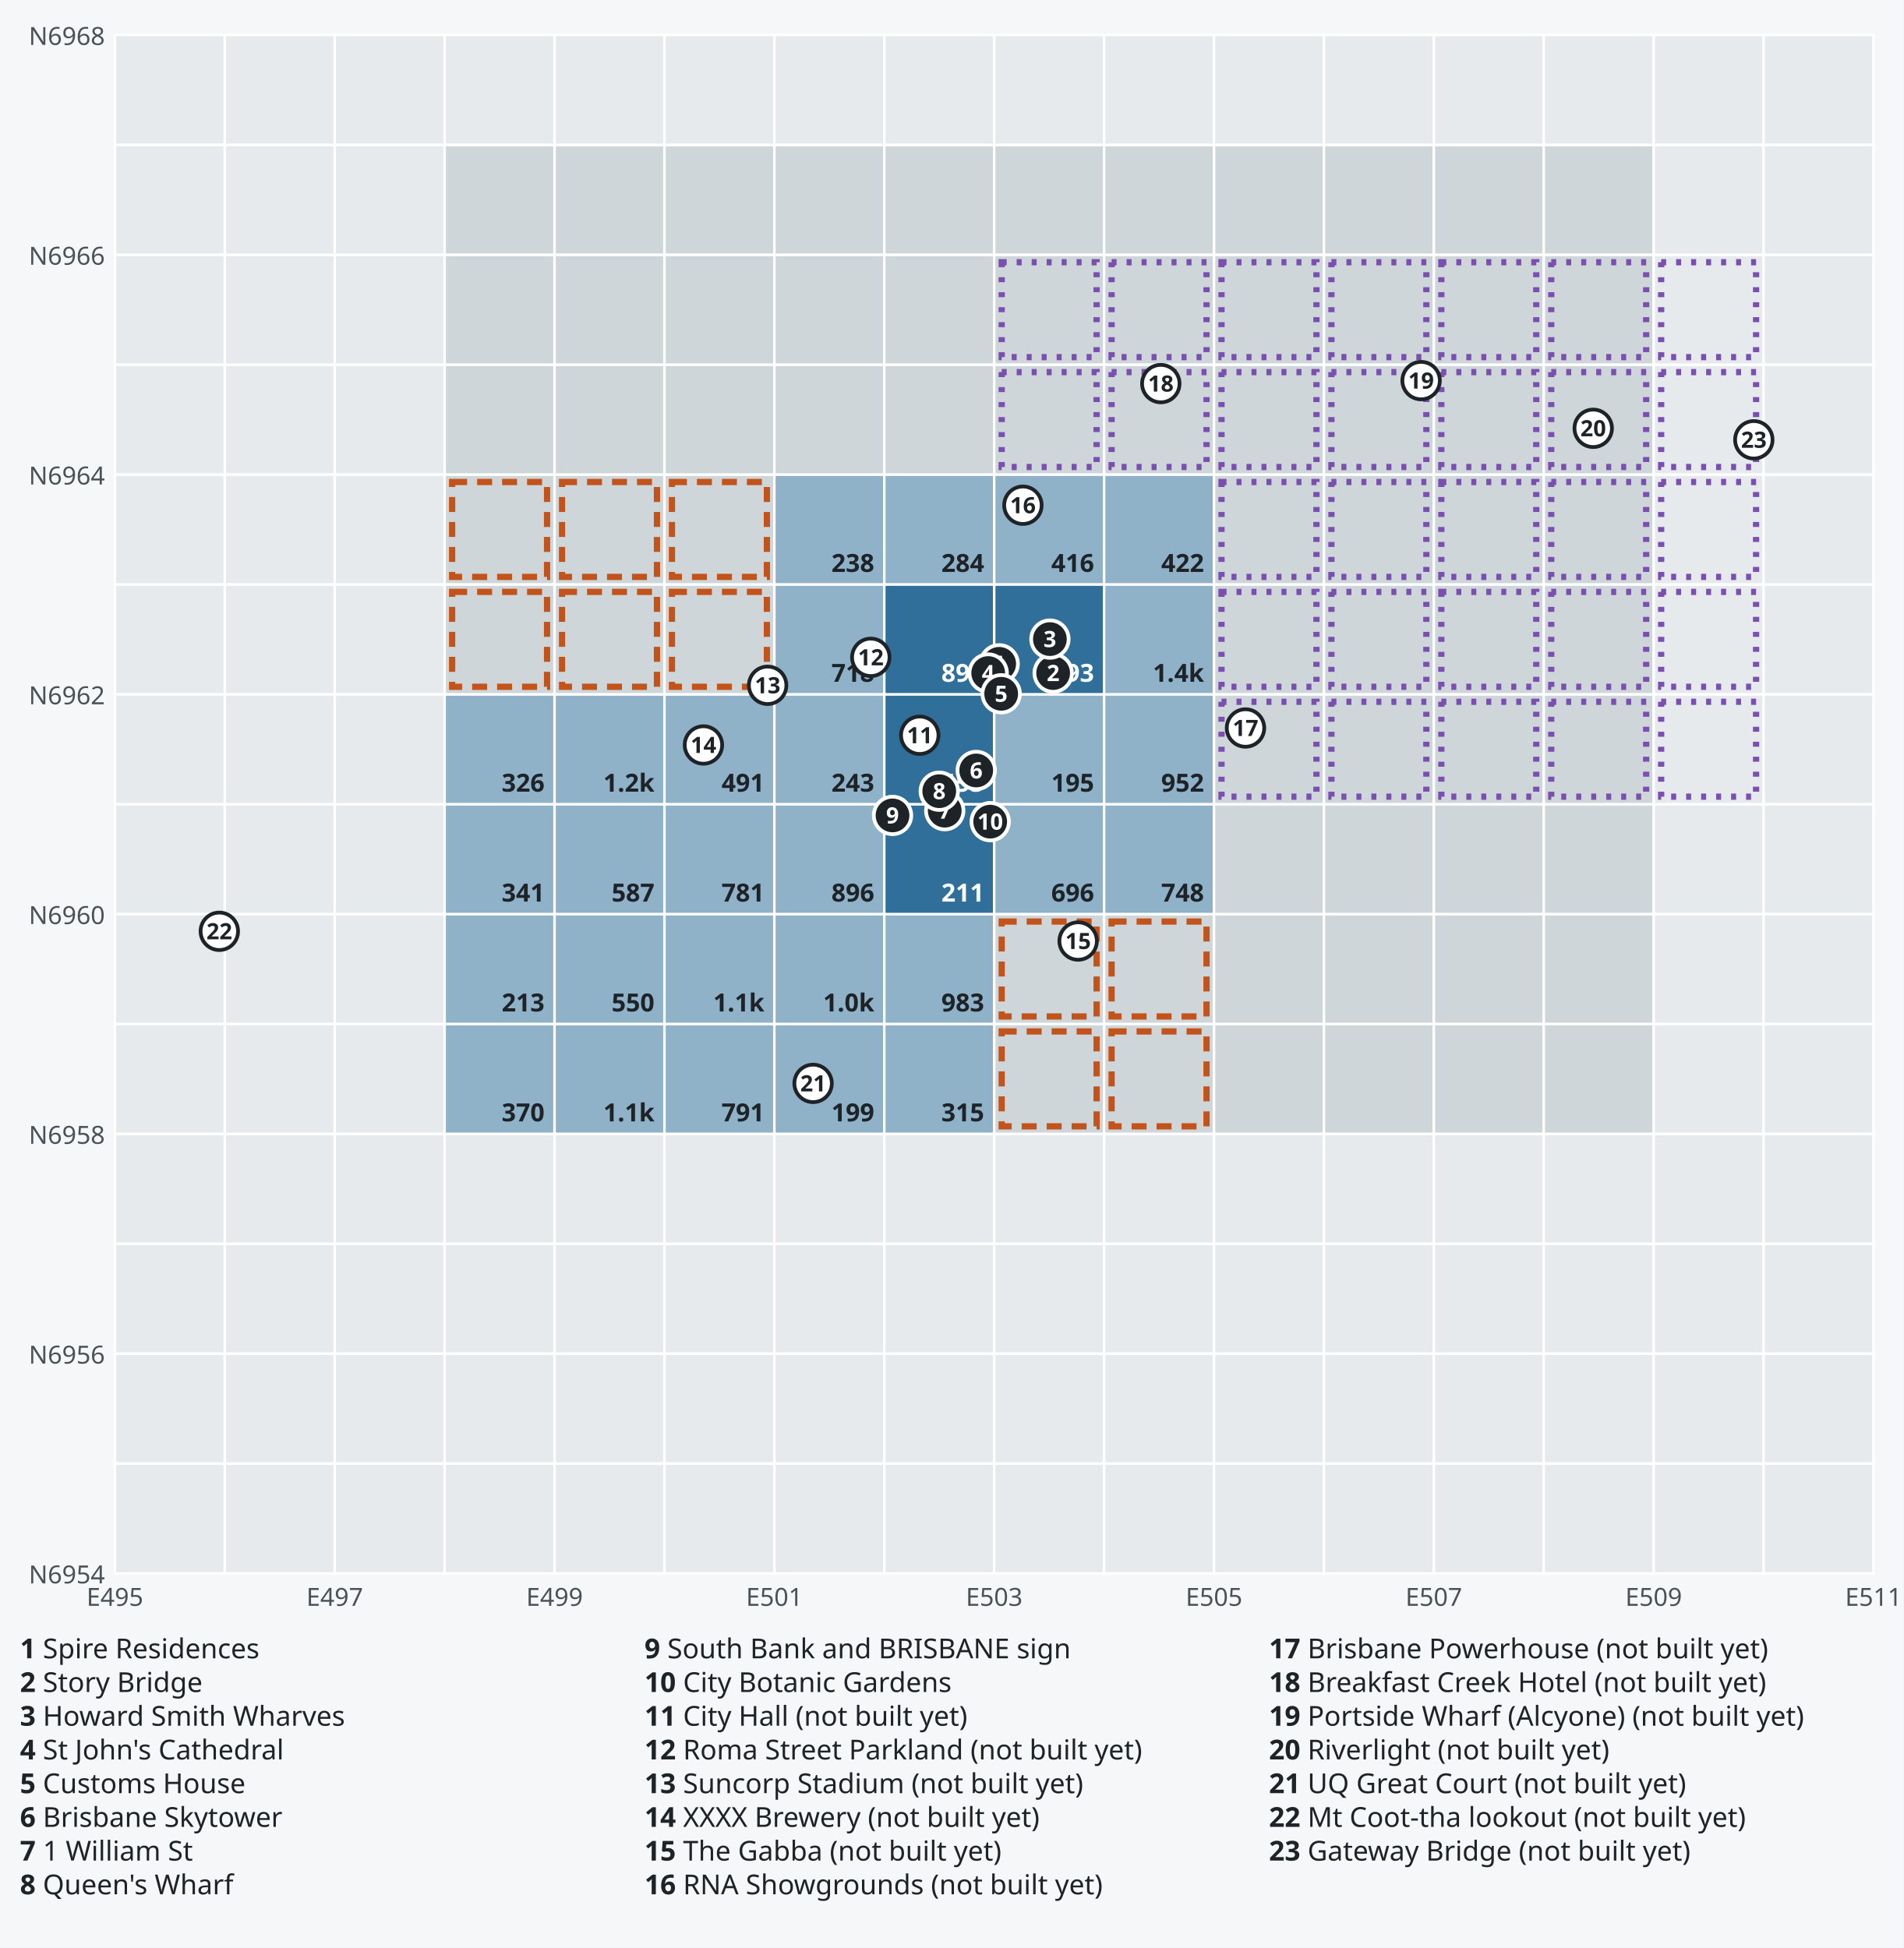
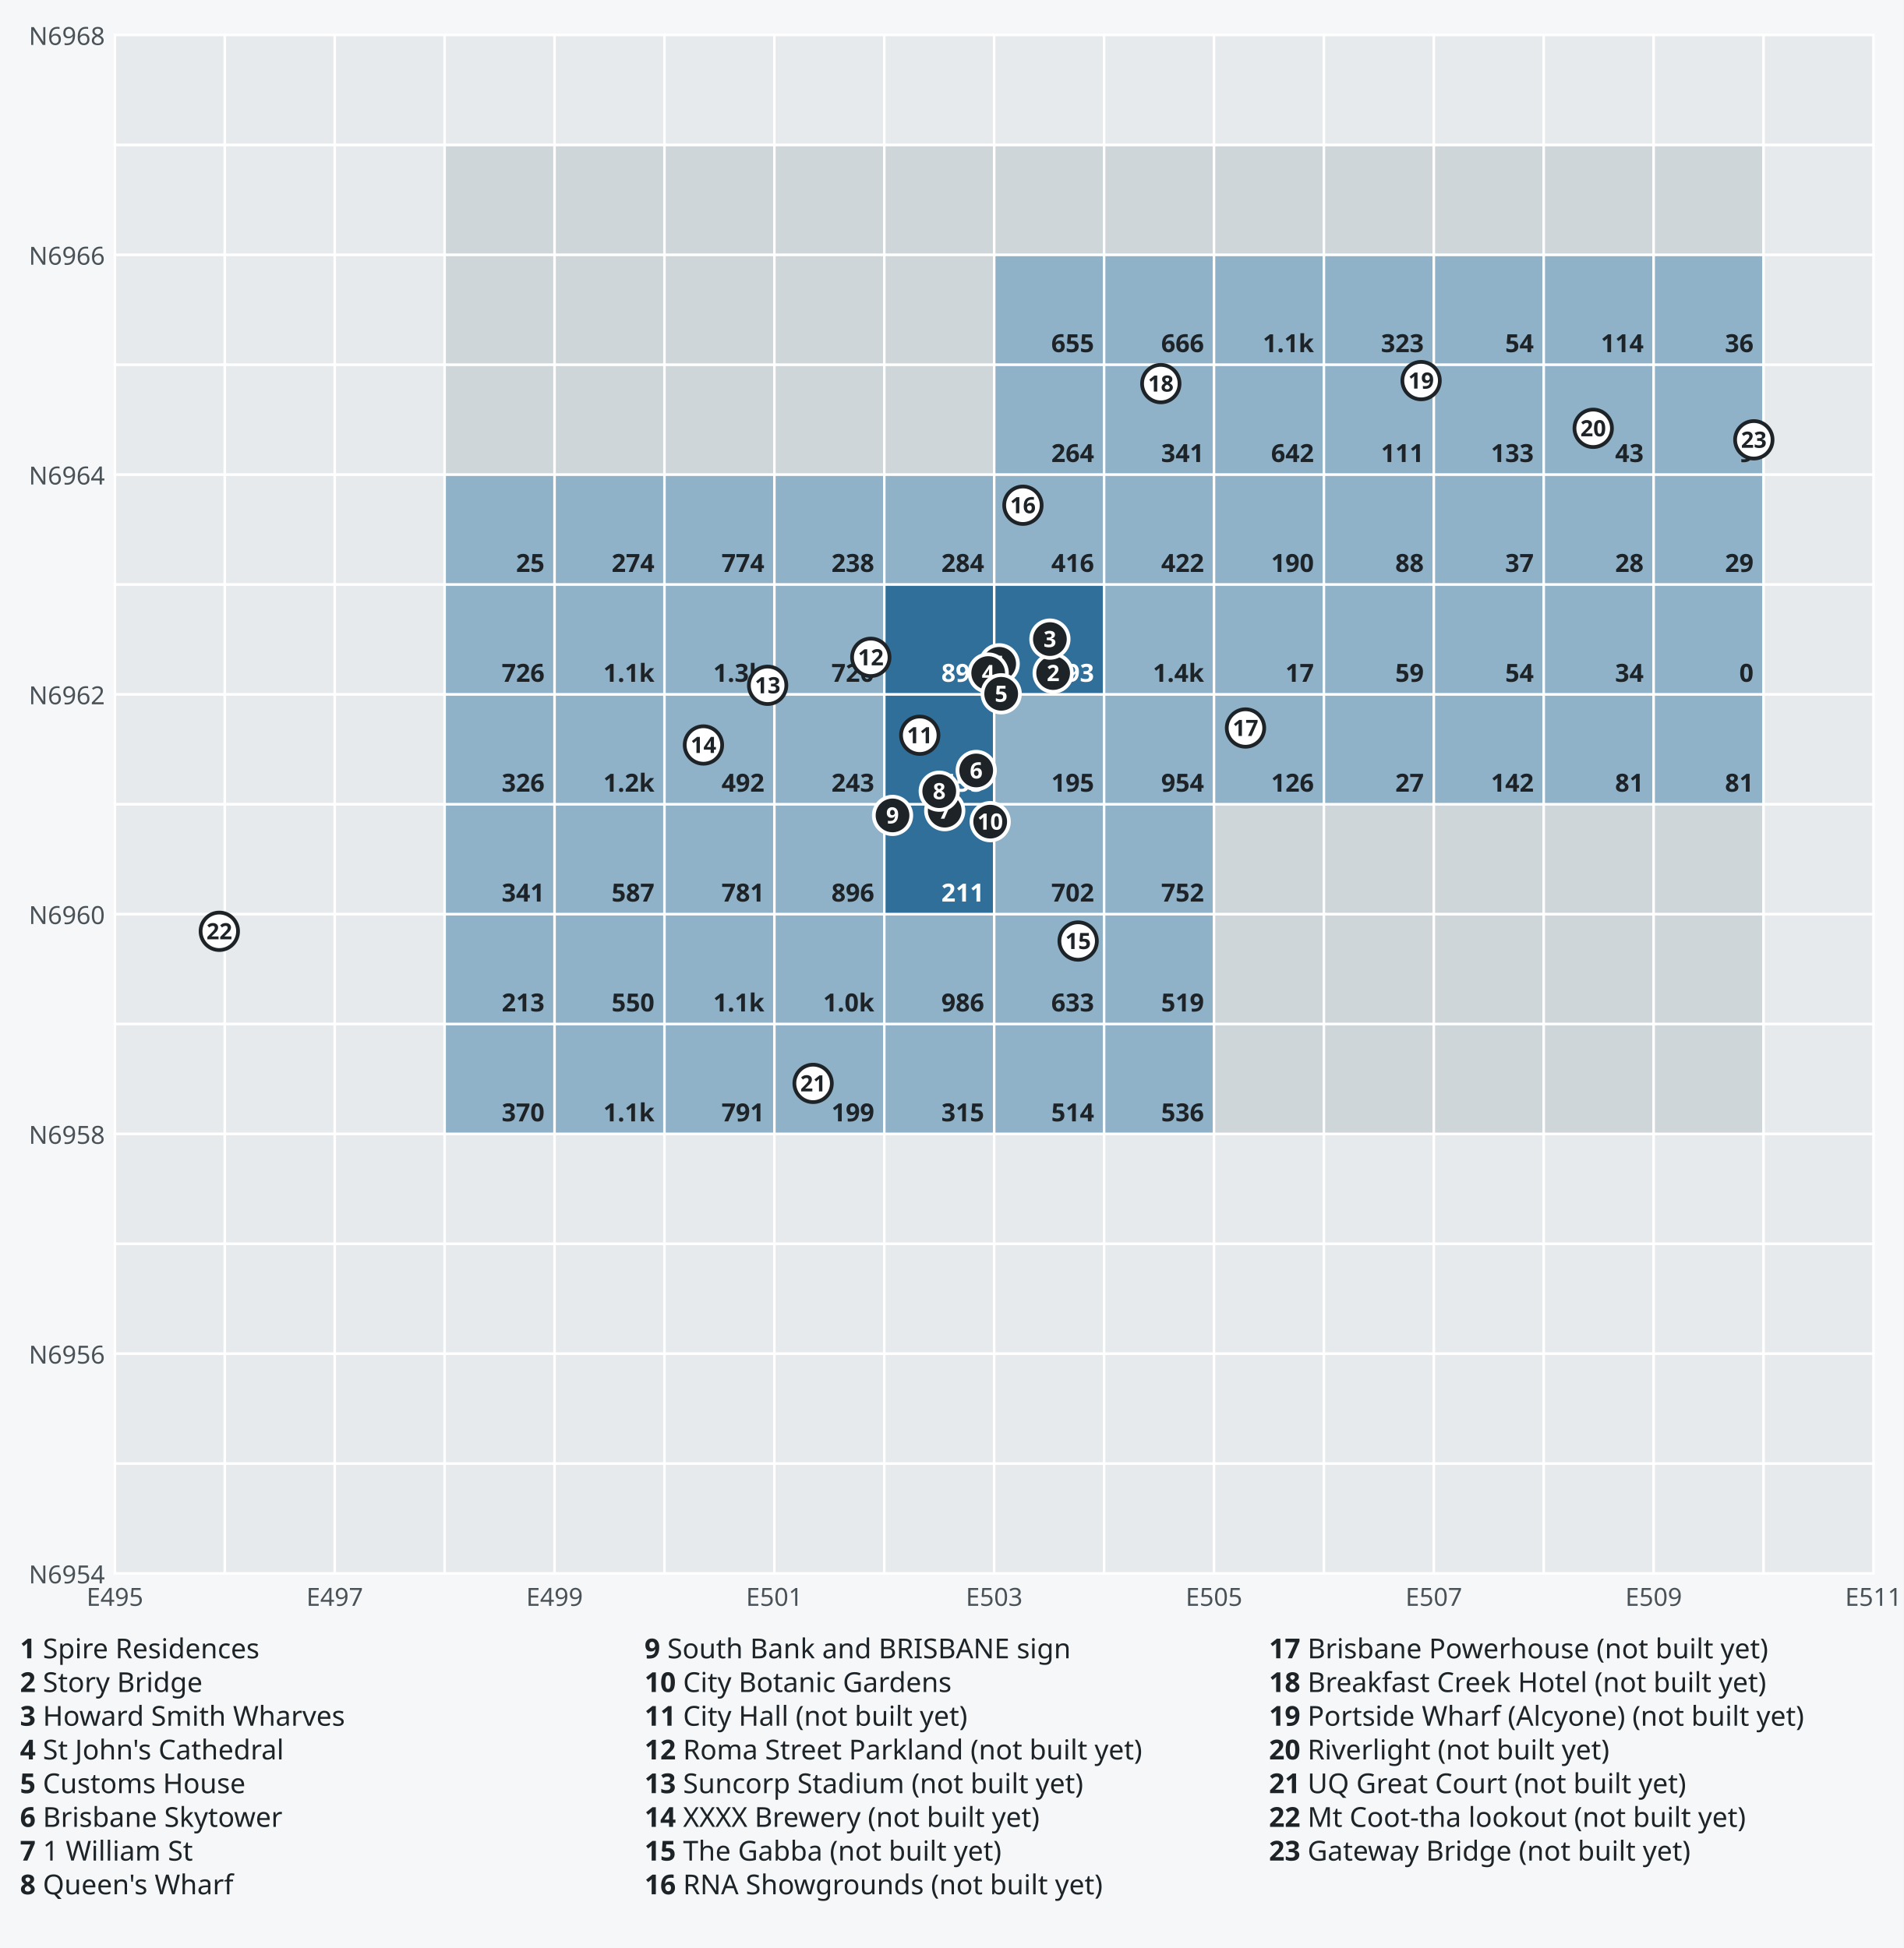
<svg xmlns="http://www.w3.org/2000/svg" viewBox="0 0 762 780" role="img" aria-label="Coverage map of the Brisbane model in 1 km tiles" font-family="system-ui, sans-serif">
  <style>.bg{fill:#f5f7f8}.g0{fill:#e6eaec}.g1{fill:#cfd6da}.g2{fill:#8fb2c9}.g3{fill:#2f6f9a}.ord1{fill:none;stroke:#c2541b;stroke-width:2.5;stroke-dasharray:6 4}.ord2{fill:none;stroke:#7a4fb0;stroke-width:2.5;stroke-dasharray:2 4}.grid{stroke:#fff;stroke-width:1}.t{fill:#1d2327;font-size:11px}.s{fill:#4a5257;font-size:10px}.n{fill:#fff;font-size:10px;font-weight:600}.n2{fill:#1d2327;font-size:10px;font-weight:600}.dot{fill:#1d2327;stroke:#fff;stroke-width:1.5}.dotw{fill:#fff;stroke:#1d2327;stroke-width:1.5}.dn{fill:#fff;font-size:9px;font-weight:700}.dnw{fill:#1d2327;font-size:9px;font-weight:700}</style>
  <rect class="bg" width="100%" height="100%" />
  <rect class="g0 grid" x="46" y="586" width="44" height="44" />
  <rect class="g0 grid" x="46" y="542" width="44" height="44" />
  <rect class="g0 grid" x="46" y="498" width="44" height="44" />
  <rect class="g0 grid" x="46" y="454" width="44" height="44" />
  <rect class="g0 grid" x="46" y="410" width="44" height="44" />
  <rect class="g0 grid" x="46" y="366" width="44" height="44" />
  <rect class="g0 grid" x="46" y="322" width="44" height="44" />
  <rect class="g0 grid" x="46" y="278" width="44" height="44" />
  <rect class="g0 grid" x="46" y="234" width="44" height="44" />
  <rect class="g0 grid" x="46" y="190" width="44" height="44" />
  <rect class="g0 grid" x="46" y="146" width="44" height="44" />
  <rect class="g0 grid" x="46" y="102" width="44" height="44" />
  <rect class="g0 grid" x="46" y="58" width="44" height="44" />
  <rect class="g0 grid" x="46" y="14" width="44" height="44" />
  <rect class="g0 grid" x="90" y="586" width="44" height="44" />
  <rect class="g0 grid" x="90" y="542" width="44" height="44" />
  <rect class="g0 grid" x="90" y="498" width="44" height="44" />
  <rect class="g0 grid" x="90" y="454" width="44" height="44" />
  <rect class="g0 grid" x="90" y="410" width="44" height="44" />
  <rect class="g0 grid" x="90" y="366" width="44" height="44" />
  <rect class="g0 grid" x="90" y="322" width="44" height="44" />
  <rect class="g0 grid" x="90" y="278" width="44" height="44" />
  <rect class="g0 grid" x="90" y="234" width="44" height="44" />
  <rect class="g0 grid" x="90" y="190" width="44" height="44" />
  <rect class="g0 grid" x="90" y="146" width="44" height="44" />
  <rect class="g0 grid" x="90" y="102" width="44" height="44" />
  <rect class="g0 grid" x="90" y="58" width="44" height="44" />
  <rect class="g0 grid" x="90" y="14" width="44" height="44" />
  <rect class="g0 grid" x="134" y="586" width="44" height="44" />
  <rect class="g0 grid" x="134" y="542" width="44" height="44" />
  <rect class="g0 grid" x="134" y="498" width="44" height="44" />
  <rect class="g0 grid" x="134" y="454" width="44" height="44" />
  <rect class="g0 grid" x="134" y="410" width="44" height="44" />
  <rect class="g0 grid" x="134" y="366" width="44" height="44" />
  <rect class="g0 grid" x="134" y="322" width="44" height="44" />
  <rect class="g0 grid" x="134" y="278" width="44" height="44" />
  <rect class="g0 grid" x="134" y="234" width="44" height="44" />
  <rect class="g0 grid" x="134" y="190" width="44" height="44" />
  <rect class="g0 grid" x="134" y="146" width="44" height="44" />
  <rect class="g0 grid" x="134" y="102" width="44" height="44" />
  <rect class="g0 grid" x="134" y="58" width="44" height="44" />
  <rect class="g0 grid" x="134" y="14" width="44" height="44" />
  <rect class="g0 grid" x="178" y="586" width="44" height="44" />
  <rect class="g0 grid" x="178" y="542" width="44" height="44" />
  <rect class="g0 grid" x="178" y="498" width="44" height="44" />
  <rect class="g0 grid" x="178" y="454" width="44" height="44" />
  <rect class="g2 grid" x="178" y="410" width="44" height="44" />
  <text class="n2" x="218" y="449" text-anchor="end">370</text>
  <rect class="g2 grid" x="178" y="366" width="44" height="44" />
  <text class="n2" x="218" y="405" text-anchor="end">213</text>
  <rect class="g2 grid" x="178" y="322" width="44" height="44" />
  <text class="n2" x="218" y="361" text-anchor="end">341</text>
  <rect class="g2 grid" x="178" y="278" width="44" height="44" />
  <text class="n2" x="218" y="317" text-anchor="end">326</text>
-   <rect class="g1 grid" x="178" y="234" width="44" height="44" />
-   <rect class="g1 grid" x="178" y="190" width="44" height="44" />
+   <rect class="g2 grid" x="178" y="234" width="44" height="44" />
+   <text class="n2" x="218" y="273" text-anchor="end">726</text>
+   <rect class="g2 grid" x="178" y="190" width="44" height="44" />
+   <text class="n2" x="218" y="229" text-anchor="end">25</text>
  <rect class="g1 grid" x="178" y="146" width="44" height="44" />
  <rect class="g1 grid" x="178" y="102" width="44" height="44" />
  <rect class="g1 grid" x="178" y="58" width="44" height="44" />
  <rect class="g0 grid" x="178" y="14" width="44" height="44" />
  <rect class="g0 grid" x="222" y="586" width="44" height="44" />
  <rect class="g0 grid" x="222" y="542" width="44" height="44" />
  <rect class="g0 grid" x="222" y="498" width="44" height="44" />
  <rect class="g0 grid" x="222" y="454" width="44" height="44" />
  <rect class="g2 grid" x="222" y="410" width="44" height="44" />
  <text class="n2" x="262" y="449" text-anchor="end">1.1k</text>
  <rect class="g2 grid" x="222" y="366" width="44" height="44" />
  <text class="n2" x="262" y="405" text-anchor="end">550</text>
  <rect class="g2 grid" x="222" y="322" width="44" height="44" />
  <text class="n2" x="262" y="361" text-anchor="end">587</text>
  <rect class="g2 grid" x="222" y="278" width="44" height="44" />
  <text class="n2" x="262" y="317" text-anchor="end">1.2k</text>
-   <rect class="g1 grid" x="222" y="234" width="44" height="44" />
-   <rect class="g1 grid" x="222" y="190" width="44" height="44" />
+   <rect class="g2 grid" x="222" y="234" width="44" height="44" />
+   <text class="n2" x="262" y="273" text-anchor="end">1.1k</text>
+   <rect class="g2 grid" x="222" y="190" width="44" height="44" />
+   <text class="n2" x="262" y="229" text-anchor="end">274</text>
  <rect class="g1 grid" x="222" y="146" width="44" height="44" />
  <rect class="g1 grid" x="222" y="102" width="44" height="44" />
  <rect class="g1 grid" x="222" y="58" width="44" height="44" />
  <rect class="g0 grid" x="222" y="14" width="44" height="44" />
  <rect class="g0 grid" x="266" y="586" width="44" height="44" />
  <rect class="g0 grid" x="266" y="542" width="44" height="44" />
  <rect class="g0 grid" x="266" y="498" width="44" height="44" />
  <rect class="g0 grid" x="266" y="454" width="44" height="44" />
  <rect class="g2 grid" x="266" y="410" width="44" height="44" />
  <text class="n2" x="306" y="449" text-anchor="end">791</text>
  <rect class="g2 grid" x="266" y="366" width="44" height="44" />
  <text class="n2" x="306" y="405" text-anchor="end">1.1k</text>
  <rect class="g2 grid" x="266" y="322" width="44" height="44" />
  <text class="n2" x="306" y="361" text-anchor="end">781</text>
  <rect class="g2 grid" x="266" y="278" width="44" height="44" />
-   <text class="n2" x="306" y="317" text-anchor="end">491</text>
-   <rect class="g1 grid" x="266" y="234" width="44" height="44" />
-   <rect class="g1 grid" x="266" y="190" width="44" height="44" />
+   <text class="n2" x="306" y="317" text-anchor="end">492</text>
+   <rect class="g2 grid" x="266" y="234" width="44" height="44" />
+   <text class="n2" x="306" y="273" text-anchor="end">1.3k</text>
+   <rect class="g2 grid" x="266" y="190" width="44" height="44" />
+   <text class="n2" x="306" y="229" text-anchor="end">774</text>
  <rect class="g1 grid" x="266" y="146" width="44" height="44" />
  <rect class="g1 grid" x="266" y="102" width="44" height="44" />
  <rect class="g1 grid" x="266" y="58" width="44" height="44" />
  <rect class="g0 grid" x="266" y="14" width="44" height="44" />
  <rect class="g0 grid" x="310" y="586" width="44" height="44" />
  <rect class="g0 grid" x="310" y="542" width="44" height="44" />
  <rect class="g0 grid" x="310" y="498" width="44" height="44" />
  <rect class="g0 grid" x="310" y="454" width="44" height="44" />
  <rect class="g2 grid" x="310" y="410" width="44" height="44" />
  <text class="n2" x="350" y="449" text-anchor="end">199</text>
  <rect class="g2 grid" x="310" y="366" width="44" height="44" />
  <text class="n2" x="350" y="405" text-anchor="end">1.0k</text>
  <rect class="g2 grid" x="310" y="322" width="44" height="44" />
  <text class="n2" x="350" y="361" text-anchor="end">896</text>
  <rect class="g2 grid" x="310" y="278" width="44" height="44" />
  <text class="n2" x="350" y="317" text-anchor="end">243</text>
  <rect class="g2 grid" x="310" y="234" width="44" height="44" />
-   <text class="n2" x="350" y="273" text-anchor="end">718</text>
+   <text class="n2" x="350" y="273" text-anchor="end">720</text>
  <rect class="g2 grid" x="310" y="190" width="44" height="44" />
  <text class="n2" x="350" y="229" text-anchor="end">238</text>
  <rect class="g1 grid" x="310" y="146" width="44" height="44" />
  <rect class="g1 grid" x="310" y="102" width="44" height="44" />
  <rect class="g1 grid" x="310" y="58" width="44" height="44" />
  <rect class="g0 grid" x="310" y="14" width="44" height="44" />
  <rect class="g0 grid" x="354" y="586" width="44" height="44" />
  <rect class="g0 grid" x="354" y="542" width="44" height="44" />
  <rect class="g0 grid" x="354" y="498" width="44" height="44" />
  <rect class="g0 grid" x="354" y="454" width="44" height="44" />
  <rect class="g2 grid" x="354" y="410" width="44" height="44" />
  <text class="n2" x="394" y="449" text-anchor="end">315</text>
  <rect class="g2 grid" x="354" y="366" width="44" height="44" />
-   <text class="n2" x="394" y="405" text-anchor="end">983</text>
+   <text class="n2" x="394" y="405" text-anchor="end">986</text>
  <rect class="g3 grid" x="354" y="322" width="44" height="44" />
  <text class="n" x="394" y="361" text-anchor="end">211</text>
  <rect class="g3 grid" x="354" y="278" width="44" height="44" />
  <text class="n" x="394" y="317" text-anchor="end">455</text>
  <rect class="g3 grid" x="354" y="234" width="44" height="44" />
  <text class="n" x="394" y="273" text-anchor="end">894</text>
  <rect class="g2 grid" x="354" y="190" width="44" height="44" />
  <text class="n2" x="394" y="229" text-anchor="end">284</text>
  <rect class="g1 grid" x="354" y="146" width="44" height="44" />
  <rect class="g1 grid" x="354" y="102" width="44" height="44" />
  <rect class="g1 grid" x="354" y="58" width="44" height="44" />
  <rect class="g0 grid" x="354" y="14" width="44" height="44" />
  <rect class="g0 grid" x="398" y="586" width="44" height="44" />
  <rect class="g0 grid" x="398" y="542" width="44" height="44" />
  <rect class="g0 grid" x="398" y="498" width="44" height="44" />
  <rect class="g0 grid" x="398" y="454" width="44" height="44" />
-   <rect class="g1 grid" x="398" y="410" width="44" height="44" />
-   <rect class="g1 grid" x="398" y="366" width="44" height="44" />
+   <rect class="g2 grid" x="398" y="410" width="44" height="44" />
+   <text class="n2" x="438" y="449" text-anchor="end">514</text>
+   <rect class="g2 grid" x="398" y="366" width="44" height="44" />
+   <text class="n2" x="438" y="405" text-anchor="end">633</text>
  <rect class="g2 grid" x="398" y="322" width="44" height="44" />
-   <text class="n2" x="438" y="361" text-anchor="end">696</text>
+   <text class="n2" x="438" y="361" text-anchor="end">702</text>
  <rect class="g2 grid" x="398" y="278" width="44" height="44" />
  <text class="n2" x="438" y="317" text-anchor="end">195</text>
  <rect class="g3 grid" x="398" y="234" width="44" height="44" />
  <text class="n" x="438" y="273" text-anchor="end">693</text>
  <rect class="g2 grid" x="398" y="190" width="44" height="44" />
  <text class="n2" x="438" y="229" text-anchor="end">416</text>
-   <rect class="g1 grid" x="398" y="146" width="44" height="44" />
-   <rect class="g1 grid" x="398" y="102" width="44" height="44" />
+   <rect class="g2 grid" x="398" y="146" width="44" height="44" />
+   <text class="n2" x="438" y="185" text-anchor="end">264</text>
+   <rect class="g2 grid" x="398" y="102" width="44" height="44" />
+   <text class="n2" x="438" y="141" text-anchor="end">655</text>
  <rect class="g1 grid" x="398" y="58" width="44" height="44" />
  <rect class="g0 grid" x="398" y="14" width="44" height="44" />
  <rect class="g0 grid" x="442" y="586" width="44" height="44" />
  <rect class="g0 grid" x="442" y="542" width="44" height="44" />
  <rect class="g0 grid" x="442" y="498" width="44" height="44" />
  <rect class="g0 grid" x="442" y="454" width="44" height="44" />
-   <rect class="g1 grid" x="442" y="410" width="44" height="44" />
-   <rect class="g1 grid" x="442" y="366" width="44" height="44" />
+   <rect class="g2 grid" x="442" y="410" width="44" height="44" />
+   <text class="n2" x="482" y="449" text-anchor="end">536</text>
+   <rect class="g2 grid" x="442" y="366" width="44" height="44" />
+   <text class="n2" x="482" y="405" text-anchor="end">519</text>
  <rect class="g2 grid" x="442" y="322" width="44" height="44" />
-   <text class="n2" x="482" y="361" text-anchor="end">748</text>
+   <text class="n2" x="482" y="361" text-anchor="end">752</text>
  <rect class="g2 grid" x="442" y="278" width="44" height="44" />
-   <text class="n2" x="482" y="317" text-anchor="end">952</text>
+   <text class="n2" x="482" y="317" text-anchor="end">954</text>
  <rect class="g2 grid" x="442" y="234" width="44" height="44" />
  <text class="n2" x="482" y="273" text-anchor="end">1.4k</text>
  <rect class="g2 grid" x="442" y="190" width="44" height="44" />
  <text class="n2" x="482" y="229" text-anchor="end">422</text>
-   <rect class="g1 grid" x="442" y="146" width="44" height="44" />
-   <rect class="g1 grid" x="442" y="102" width="44" height="44" />
+   <rect class="g2 grid" x="442" y="146" width="44" height="44" />
+   <text class="n2" x="482" y="185" text-anchor="end">341</text>
+   <rect class="g2 grid" x="442" y="102" width="44" height="44" />
+   <text class="n2" x="482" y="141" text-anchor="end">666</text>
  <rect class="g1 grid" x="442" y="58" width="44" height="44" />
  <rect class="g0 grid" x="442" y="14" width="44" height="44" />
  <rect class="g0 grid" x="486" y="586" width="44" height="44" />
  <rect class="g0 grid" x="486" y="542" width="44" height="44" />
  <rect class="g0 grid" x="486" y="498" width="44" height="44" />
  <rect class="g0 grid" x="486" y="454" width="44" height="44" />
  <rect class="g1 grid" x="486" y="410" width="44" height="44" />
  <rect class="g1 grid" x="486" y="366" width="44" height="44" />
  <rect class="g1 grid" x="486" y="322" width="44" height="44" />
-   <rect class="g1 grid" x="486" y="278" width="44" height="44" />
-   <rect class="g1 grid" x="486" y="234" width="44" height="44" />
-   <rect class="g1 grid" x="486" y="190" width="44" height="44" />
-   <rect class="g1 grid" x="486" y="146" width="44" height="44" />
-   <rect class="g1 grid" x="486" y="102" width="44" height="44" />
+   <rect class="g2 grid" x="486" y="278" width="44" height="44" />
+   <text class="n2" x="526" y="317" text-anchor="end">126</text>
+   <rect class="g2 grid" x="486" y="234" width="44" height="44" />
+   <text class="n2" x="526" y="273" text-anchor="end">17</text>
+   <rect class="g2 grid" x="486" y="190" width="44" height="44" />
+   <text class="n2" x="526" y="229" text-anchor="end">190</text>
+   <rect class="g2 grid" x="486" y="146" width="44" height="44" />
+   <text class="n2" x="526" y="185" text-anchor="end">642</text>
+   <rect class="g2 grid" x="486" y="102" width="44" height="44" />
+   <text class="n2" x="526" y="141" text-anchor="end">1.1k</text>
  <rect class="g1 grid" x="486" y="58" width="44" height="44" />
  <rect class="g0 grid" x="486" y="14" width="44" height="44" />
  <rect class="g0 grid" x="530" y="586" width="44" height="44" />
  <rect class="g0 grid" x="530" y="542" width="44" height="44" />
  <rect class="g0 grid" x="530" y="498" width="44" height="44" />
  <rect class="g0 grid" x="530" y="454" width="44" height="44" />
  <rect class="g1 grid" x="530" y="410" width="44" height="44" />
  <rect class="g1 grid" x="530" y="366" width="44" height="44" />
  <rect class="g1 grid" x="530" y="322" width="44" height="44" />
-   <rect class="g1 grid" x="530" y="278" width="44" height="44" />
-   <rect class="g1 grid" x="530" y="234" width="44" height="44" />
-   <rect class="g1 grid" x="530" y="190" width="44" height="44" />
-   <rect class="g1 grid" x="530" y="146" width="44" height="44" />
-   <rect class="g1 grid" x="530" y="102" width="44" height="44" />
+   <rect class="g2 grid" x="530" y="278" width="44" height="44" />
+   <text class="n2" x="570" y="317" text-anchor="end">27</text>
+   <rect class="g2 grid" x="530" y="234" width="44" height="44" />
+   <text class="n2" x="570" y="273" text-anchor="end">59</text>
+   <rect class="g2 grid" x="530" y="190" width="44" height="44" />
+   <text class="n2" x="570" y="229" text-anchor="end">88</text>
+   <rect class="g2 grid" x="530" y="146" width="44" height="44" />
+   <text class="n2" x="570" y="185" text-anchor="end">111</text>
+   <rect class="g2 grid" x="530" y="102" width="44" height="44" />
+   <text class="n2" x="570" y="141" text-anchor="end">323</text>
  <rect class="g1 grid" x="530" y="58" width="44" height="44" />
  <rect class="g0 grid" x="530" y="14" width="44" height="44" />
  <rect class="g0 grid" x="574" y="586" width="44" height="44" />
  <rect class="g0 grid" x="574" y="542" width="44" height="44" />
  <rect class="g0 grid" x="574" y="498" width="44" height="44" />
  <rect class="g0 grid" x="574" y="454" width="44" height="44" />
  <rect class="g1 grid" x="574" y="410" width="44" height="44" />
  <rect class="g1 grid" x="574" y="366" width="44" height="44" />
  <rect class="g1 grid" x="574" y="322" width="44" height="44" />
-   <rect class="g1 grid" x="574" y="278" width="44" height="44" />
-   <rect class="g1 grid" x="574" y="234" width="44" height="44" />
-   <rect class="g1 grid" x="574" y="190" width="44" height="44" />
-   <rect class="g1 grid" x="574" y="146" width="44" height="44" />
-   <rect class="g1 grid" x="574" y="102" width="44" height="44" />
+   <rect class="g2 grid" x="574" y="278" width="44" height="44" />
+   <text class="n2" x="614" y="317" text-anchor="end">142</text>
+   <rect class="g2 grid" x="574" y="234" width="44" height="44" />
+   <text class="n2" x="614" y="273" text-anchor="end">54</text>
+   <rect class="g2 grid" x="574" y="190" width="44" height="44" />
+   <text class="n2" x="614" y="229" text-anchor="end">37</text>
+   <rect class="g2 grid" x="574" y="146" width="44" height="44" />
+   <text class="n2" x="614" y="185" text-anchor="end">133</text>
+   <rect class="g2 grid" x="574" y="102" width="44" height="44" />
+   <text class="n2" x="614" y="141" text-anchor="end">54</text>
  <rect class="g1 grid" x="574" y="58" width="44" height="44" />
  <rect class="g0 grid" x="574" y="14" width="44" height="44" />
  <rect class="g0 grid" x="618" y="586" width="44" height="44" />
  <rect class="g0 grid" x="618" y="542" width="44" height="44" />
  <rect class="g0 grid" x="618" y="498" width="44" height="44" />
  <rect class="g0 grid" x="618" y="454" width="44" height="44" />
  <rect class="g1 grid" x="618" y="410" width="44" height="44" />
  <rect class="g1 grid" x="618" y="366" width="44" height="44" />
  <rect class="g1 grid" x="618" y="322" width="44" height="44" />
-   <rect class="g1 grid" x="618" y="278" width="44" height="44" />
-   <rect class="g1 grid" x="618" y="234" width="44" height="44" />
-   <rect class="g1 grid" x="618" y="190" width="44" height="44" />
-   <rect class="g1 grid" x="618" y="146" width="44" height="44" />
-   <rect class="g1 grid" x="618" y="102" width="44" height="44" />
+   <rect class="g2 grid" x="618" y="278" width="44" height="44" />
+   <text class="n2" x="658" y="317" text-anchor="end">81</text>
+   <rect class="g2 grid" x="618" y="234" width="44" height="44" />
+   <text class="n2" x="658" y="273" text-anchor="end">34</text>
+   <rect class="g2 grid" x="618" y="190" width="44" height="44" />
+   <text class="n2" x="658" y="229" text-anchor="end">28</text>
+   <rect class="g2 grid" x="618" y="146" width="44" height="44" />
+   <text class="n2" x="658" y="185" text-anchor="end">43</text>
+   <rect class="g2 grid" x="618" y="102" width="44" height="44" />
+   <text class="n2" x="658" y="141" text-anchor="end">114</text>
  <rect class="g1 grid" x="618" y="58" width="44" height="44" />
  <rect class="g0 grid" x="618" y="14" width="44" height="44" />
  <rect class="g0 grid" x="662" y="586" width="44" height="44" />
  <rect class="g0 grid" x="662" y="542" width="44" height="44" />
  <rect class="g0 grid" x="662" y="498" width="44" height="44" />
  <rect class="g0 grid" x="662" y="454" width="44" height="44" />
-   <rect class="g0 grid" x="662" y="410" width="44" height="44" />
-   <rect class="g0 grid" x="662" y="366" width="44" height="44" />
-   <rect class="g0 grid" x="662" y="322" width="44" height="44" />
-   <rect class="g0 grid" x="662" y="278" width="44" height="44" />
-   <rect class="g0 grid" x="662" y="234" width="44" height="44" />
-   <rect class="g0 grid" x="662" y="190" width="44" height="44" />
-   <rect class="g0 grid" x="662" y="146" width="44" height="44" />
-   <rect class="g0 grid" x="662" y="102" width="44" height="44" />
-   <rect class="g0 grid" x="662" y="58" width="44" height="44" />
+   <rect class="g1 grid" x="662" y="410" width="44" height="44" />
+   <rect class="g1 grid" x="662" y="366" width="44" height="44" />
+   <rect class="g1 grid" x="662" y="322" width="44" height="44" />
+   <rect class="g2 grid" x="662" y="278" width="44" height="44" />
+   <text class="n2" x="702" y="317" text-anchor="end">81</text>
+   <rect class="g2 grid" x="662" y="234" width="44" height="44" />
+   <text class="n2" x="702" y="273" text-anchor="end">0</text>
+   <rect class="g2 grid" x="662" y="190" width="44" height="44" />
+   <text class="n2" x="702" y="229" text-anchor="end">29</text>
+   <rect class="g2 grid" x="662" y="146" width="44" height="44" />
+   <text class="n2" x="702" y="185" text-anchor="end">9</text>
+   <rect class="g2 grid" x="662" y="102" width="44" height="44" />
+   <text class="n2" x="702" y="141" text-anchor="end">36</text>
+   <rect class="g1 grid" x="662" y="58" width="44" height="44" />
  <rect class="g0 grid" x="662" y="14" width="44" height="44" />
  <rect class="g0 grid" x="706" y="586" width="44" height="44" />
  <rect class="g0 grid" x="706" y="542" width="44" height="44" />
  <rect class="g0 grid" x="706" y="498" width="44" height="44" />
  <rect class="g0 grid" x="706" y="454" width="44" height="44" />
  <rect class="g0 grid" x="706" y="410" width="44" height="44" />
  <rect class="g0 grid" x="706" y="366" width="44" height="44" />
  <rect class="g0 grid" x="706" y="322" width="44" height="44" />
  <rect class="g0 grid" x="706" y="278" width="44" height="44" />
  <rect class="g0 grid" x="706" y="234" width="44" height="44" />
  <rect class="g0 grid" x="706" y="190" width="44" height="44" />
  <rect class="g0 grid" x="706" y="146" width="44" height="44" />
  <rect class="g0 grid" x="706" y="102" width="44" height="44" />
  <rect class="g0 grid" x="706" y="58" width="44" height="44" />
  <rect class="g0 grid" x="706" y="14" width="44" height="44" />
-   <rect class="ord1" x="181" y="237" width="38" height="38" />
-   <rect class="ord1" x="181" y="193" width="38" height="38" />
-   <rect class="ord1" x="225" y="237" width="38" height="38" />
-   <rect class="ord1" x="225" y="193" width="38" height="38" />
-   <rect class="ord1" x="269" y="237" width="38" height="38" />
-   <rect class="ord1" x="269" y="193" width="38" height="38" />
-   <rect class="ord1" x="401" y="413" width="38" height="38" />
-   <rect class="ord1" x="401" y="369" width="38" height="38" />
-   <rect class="ord2" x="401" y="149" width="38" height="38" />
-   <rect class="ord2" x="401" y="105" width="38" height="38" />
-   <rect class="ord1" x="445" y="413" width="38" height="38" />
-   <rect class="ord1" x="445" y="369" width="38" height="38" />
-   <rect class="ord2" x="445" y="149" width="38" height="38" />
-   <rect class="ord2" x="445" y="105" width="38" height="38" />
-   <rect class="ord2" x="489" y="281" width="38" height="38" />
-   <rect class="ord2" x="489" y="237" width="38" height="38" />
-   <rect class="ord2" x="489" y="193" width="38" height="38" />
-   <rect class="ord2" x="489" y="149" width="38" height="38" />
-   <rect class="ord2" x="489" y="105" width="38" height="38" />
-   <rect class="ord2" x="533" y="281" width="38" height="38" />
-   <rect class="ord2" x="533" y="237" width="38" height="38" />
-   <rect class="ord2" x="533" y="193" width="38" height="38" />
-   <rect class="ord2" x="533" y="149" width="38" height="38" />
-   <rect class="ord2" x="533" y="105" width="38" height="38" />
-   <rect class="ord2" x="577" y="281" width="38" height="38" />
-   <rect class="ord2" x="577" y="237" width="38" height="38" />
-   <rect class="ord2" x="577" y="193" width="38" height="38" />
-   <rect class="ord2" x="577" y="149" width="38" height="38" />
-   <rect class="ord2" x="577" y="105" width="38" height="38" />
-   <rect class="ord2" x="621" y="281" width="38" height="38" />
-   <rect class="ord2" x="621" y="237" width="38" height="38" />
-   <rect class="ord2" x="621" y="193" width="38" height="38" />
-   <rect class="ord2" x="621" y="149" width="38" height="38" />
-   <rect class="ord2" x="621" y="105" width="38" height="38" />
-   <rect class="ord2" x="665" y="281" width="38" height="38" />
-   <rect class="ord2" x="665" y="237" width="38" height="38" />
-   <rect class="ord2" x="665" y="193" width="38" height="38" />
-   <rect class="ord2" x="665" y="149" width="38" height="38" />
-   <rect class="ord2" x="665" y="105" width="38" height="38" />
  <text class="s" x="46" y="643" text-anchor="middle">E495</text>
  <text class="s" x="134" y="643" text-anchor="middle">E497</text>
  <text class="s" x="222" y="643" text-anchor="middle">E499</text>
  <text class="s" x="310" y="643" text-anchor="middle">E501</text>
  <text class="s" x="398" y="643" text-anchor="middle">E503</text>
  <text class="s" x="486" y="643" text-anchor="middle">E505</text>
  <text class="s" x="574" y="643" text-anchor="middle">E507</text>
  <text class="s" x="662" y="643" text-anchor="middle">E509</text>
  <text class="s" x="750" y="643" text-anchor="middle">E511</text>
  <text class="s" x="42" y="634" text-anchor="end">N6954</text>
  <text class="s" x="42" y="546" text-anchor="end">N6956</text>
  <text class="s" x="42" y="458" text-anchor="end">N6958</text>
  <text class="s" x="42" y="370" text-anchor="end">N6960</text>
  <text class="s" x="42" y="282" text-anchor="end">N6962</text>
  <text class="s" x="42" y="194" text-anchor="end">N6964</text>
  <text class="s" x="42" y="106" text-anchor="end">N6966</text>
  <text class="s" x="42" y="18" text-anchor="end">N6968</text>
  <circle class="dot" cx="400.0" cy="265.8" r="7.5" />
  <text class="dn" x="400.0" y="269.0" text-anchor="middle">1</text>
  <circle class="dot" cx="421.6" cy="269.5" r="7.5" />
  <text class="dn" x="421.6" y="272.7" text-anchor="middle">2</text>
  <circle class="dot" cx="420.3" cy="255.9" r="7.5" />
  <text class="dn" x="420.3" y="259.1" text-anchor="middle">3</text>
  <circle class="dot" cx="395.6" cy="269.5" r="7.5" />
  <text class="dn" x="395.6" y="272.7" text-anchor="middle">4</text>
  <circle class="dot" cx="400.8" cy="277.8" r="7.5" />
  <text class="dn" x="400.8" y="281.0" text-anchor="middle">5</text>
  <circle class="dot" cx="390.8" cy="308.5" r="7.5" />
  <text class="dn" x="390.8" y="311.7" text-anchor="middle">6</text>
  <circle class="dot" cx="378.2" cy="324.6" r="7.5" />
  <text class="dn" x="378.2" y="327.8" text-anchor="middle">7</text>
  <circle class="dot" cx="376.0" cy="316.8" r="7.5" />
  <text class="dn" x="376.0" y="320.0" text-anchor="middle">8</text>
  <circle class="dot" cx="357.3" cy="326.5" r="7.5" />
  <text class="dn" x="357.3" y="329.7" text-anchor="middle">9</text>
  <circle class="dot" cx="396.4" cy="329.0" r="7.5" />
  <text class="dn" x="396.4" y="332.2" text-anchor="middle">10</text>
  <circle class="dotw" cx="368.2" cy="294.4" r="7.5" />
  <text class="dnw" x="368.2" y="297.6" text-anchor="middle">11</text>
  <circle class="dotw" cx="348.6" cy="263.2" r="7.5" />
  <text class="dnw" x="348.6" y="266.4" text-anchor="middle">12</text>
  <circle class="dotw" cx="307.3" cy="274.4" r="7.5" />
  <text class="dnw" x="307.3" y="277.6" text-anchor="middle">13</text>
  <circle class="dotw" cx="281.6" cy="298.3" r="7.5" />
  <text class="dnw" x="281.6" y="301.5" text-anchor="middle">14</text>
  <circle class="dotw" cx="431.6" cy="376.8" r="7.5" />
  <text class="dnw" x="431.6" y="380.0" text-anchor="middle">15</text>
  <circle class="dotw" cx="409.5" cy="202.3" r="7.5" />
  <text class="dnw" x="409.5" y="205.5" text-anchor="middle">16</text>
  <circle class="dotw" cx="498.6" cy="291.5" r="7.5" />
  <text class="dnw" x="498.6" y="294.7" text-anchor="middle">17</text>
  <circle class="dotw" cx="464.7" cy="153.6" r="7.5" />
  <text class="dnw" x="464.7" y="156.8" text-anchor="middle">18</text>
  <circle class="dotw" cx="568.9" cy="152.4" r="7.5" />
  <text class="dnw" x="568.9" y="155.6" text-anchor="middle">19</text>
  <circle class="dotw" cx="637.8" cy="171.5" r="7.5" />
  <text class="dnw" x="637.8" y="174.7" text-anchor="middle">20</text>
  <circle class="dotw" cx="325.5" cy="433.8" r="7.5" />
  <text class="dnw" x="325.5" y="437.0" text-anchor="middle">21</text>
  <circle class="dotw" cx="87.8" cy="372.9" r="7.5" />
  <text class="dnw" x="87.8" y="376.1" text-anchor="middle">22</text>
  <circle class="dotw" cx="702.1" cy="176.1" r="7.5" />
  <text class="dnw" x="702.1" y="179.3" text-anchor="middle">23</text>
  <text class="t" x="8" y="664.0">
    <tspan font-weight="700">1</tspan> Spire Residences</text>
  <text class="t" x="8" y="677.5">
    <tspan font-weight="700">2</tspan> Story Bridge</text>
  <text class="t" x="8" y="691.0">
    <tspan font-weight="700">3</tspan> Howard Smith Wharves</text>
  <text class="t" x="8" y="704.5">
    <tspan font-weight="700">4</tspan> St John's Cathedral</text>
  <text class="t" x="8" y="718.0">
    <tspan font-weight="700">5</tspan> Customs House</text>
  <text class="t" x="8" y="731.5">
    <tspan font-weight="700">6</tspan> Brisbane Skytower</text>
  <text class="t" x="8" y="745.0">
    <tspan font-weight="700">7</tspan> 1 William St</text>
  <text class="t" x="8" y="758.5">
    <tspan font-weight="700">8</tspan> Queen's Wharf</text>
  <text class="t" x="258" y="664.0">
    <tspan font-weight="700">9</tspan> South Bank and BRISBANE sign</text>
  <text class="t" x="258" y="677.5">
    <tspan font-weight="700">10</tspan> City Botanic Gardens</text>
  <text class="t" x="258" y="691.0">
    <tspan font-weight="700">11</tspan> City Hall (not built yet)</text>
  <text class="t" x="258" y="704.5">
    <tspan font-weight="700">12</tspan> Roma Street Parkland (not built yet)</text>
  <text class="t" x="258" y="718.0">
    <tspan font-weight="700">13</tspan> Suncorp Stadium (not built yet)</text>
  <text class="t" x="258" y="731.5">
    <tspan font-weight="700">14</tspan> XXXX Brewery (not built yet)</text>
  <text class="t" x="258" y="745.0">
    <tspan font-weight="700">15</tspan> The Gabba (not built yet)</text>
  <text class="t" x="258" y="758.5">
    <tspan font-weight="700">16</tspan> RNA Showgrounds (not built yet)</text>
  <text class="t" x="508" y="664.0">
    <tspan font-weight="700">17</tspan> Brisbane Powerhouse (not built yet)</text>
  <text class="t" x="508" y="677.5">
    <tspan font-weight="700">18</tspan> Breakfast Creek Hotel (not built yet)</text>
  <text class="t" x="508" y="691.0">
    <tspan font-weight="700">19</tspan> Portside Wharf (Alcyone) (not built yet)</text>
  <text class="t" x="508" y="704.5">
    <tspan font-weight="700">20</tspan> Riverlight (not built yet)</text>
  <text class="t" x="508" y="718.0">
    <tspan font-weight="700">21</tspan> UQ Great Court (not built yet)</text>
  <text class="t" x="508" y="731.5">
    <tspan font-weight="700">22</tspan> Mt Coot-tha lookout (not built yet)</text>
  <text class="t" x="508" y="745.0">
    <tspan font-weight="700">23</tspan> Gateway Bridge (not built yet)</text>
</svg>
